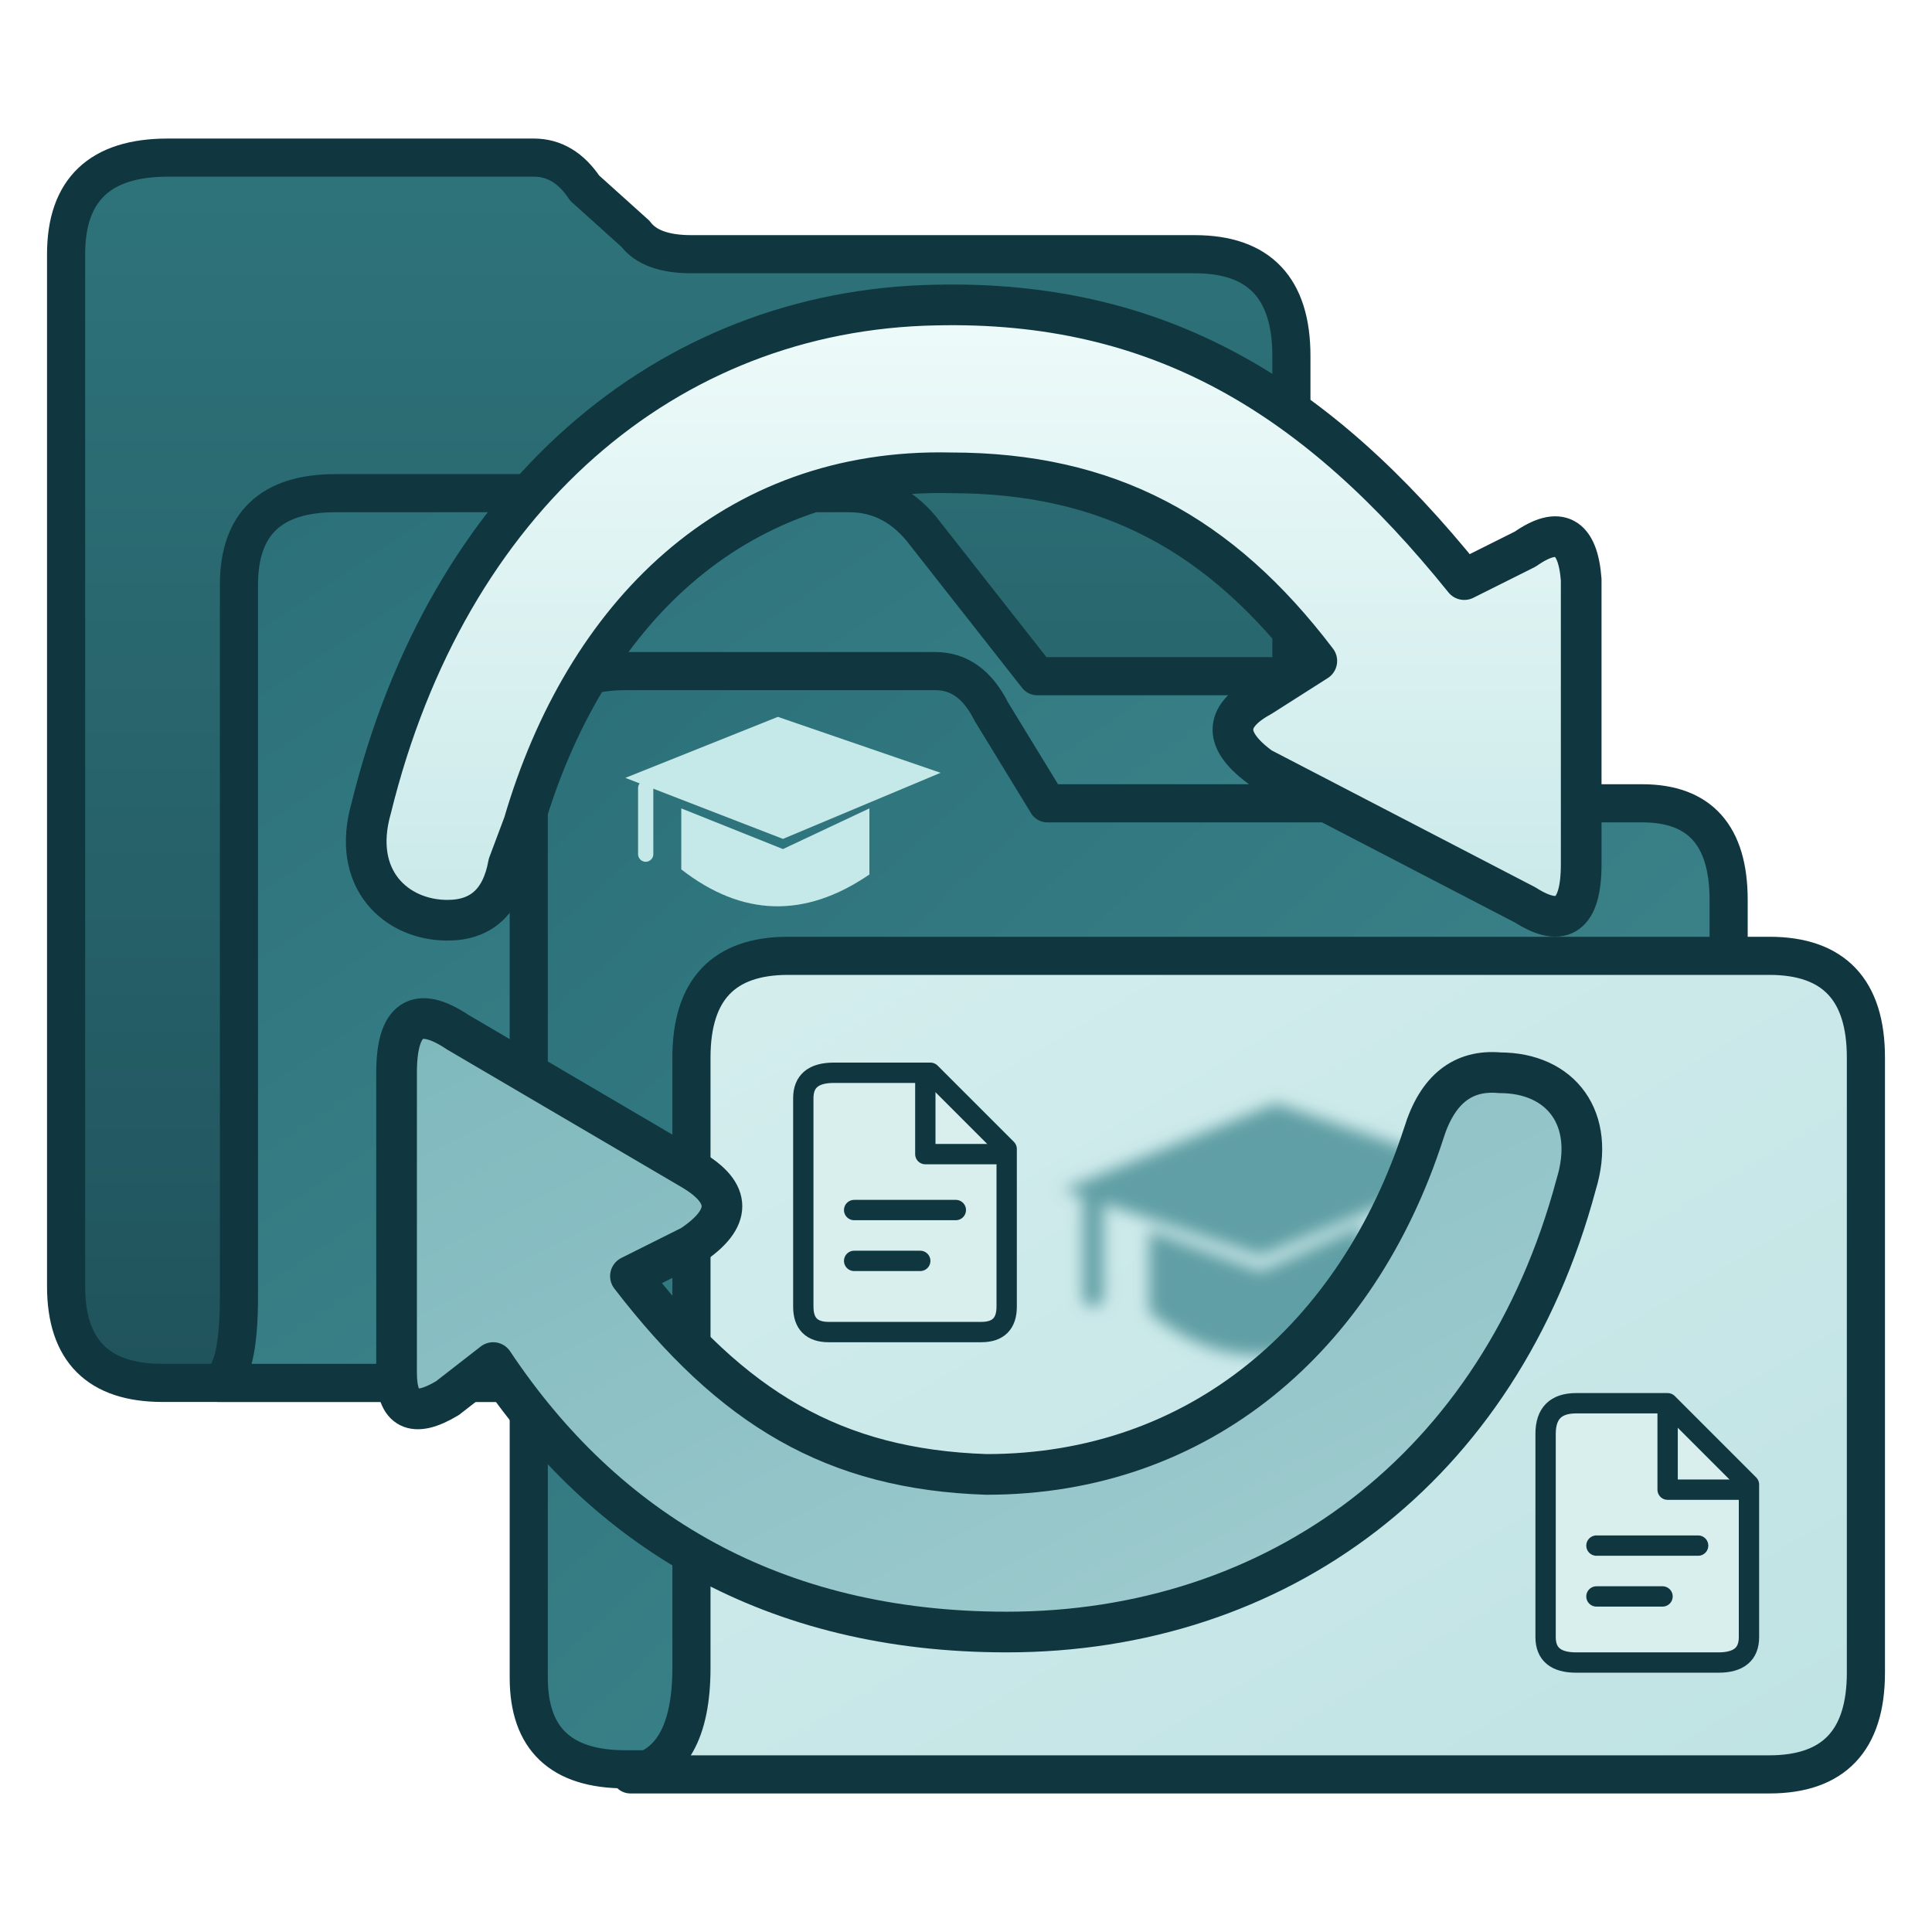
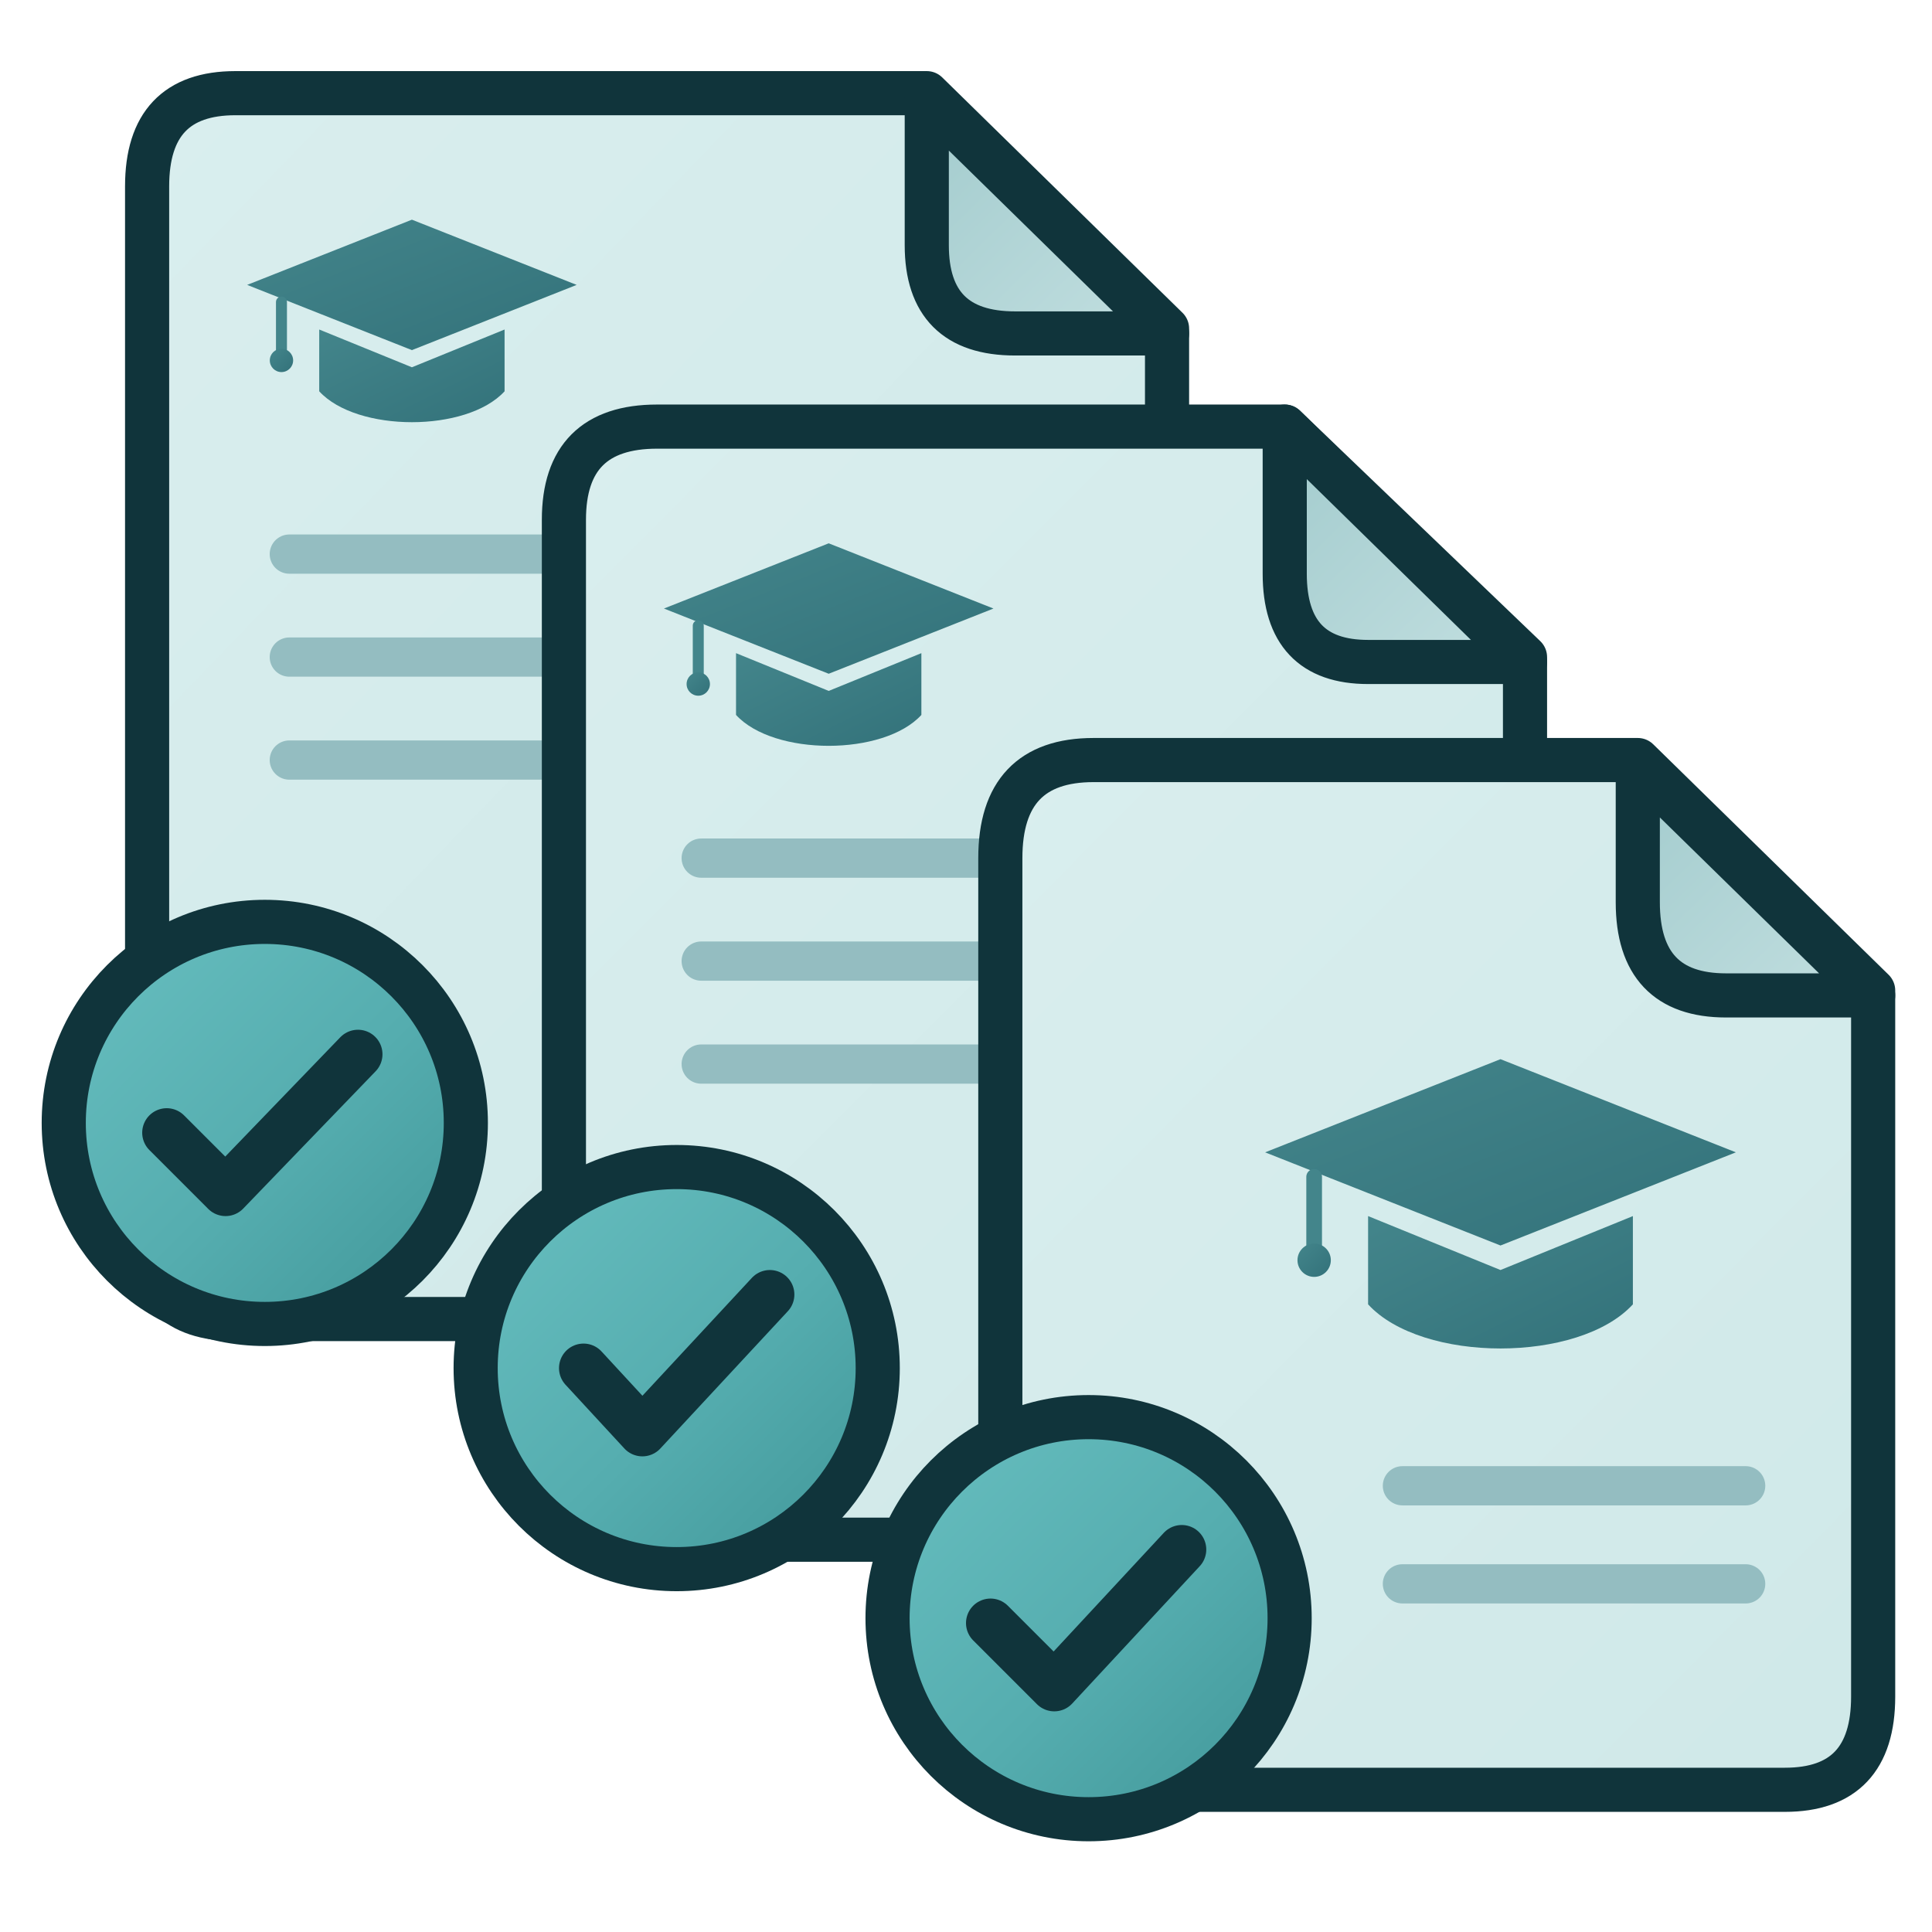
- <svg xmlns="http://www.w3.org/2000/svg" width="512" height="512" viewBox="322 97 380 380">
+ <svg xmlns="http://www.w3.org/2000/svg" width="512" height="512" viewBox="306 92 394 394" role="img" aria-labelledby="title desc">
  <defs>
-     <linearGradient id="back" x2="0" y2="1">
-       <stop stop-color="#2f747b" />
-       <stop offset="1" stop-color="#20535c" />
+     <linearGradient id="paper" x1="0" y1="0" x2="0.85" y2="1">
+       <stop stop-color="#d9eeee" />
+       <stop offset="1" stop-color="#d0e9e9" />
    </linearGradient>
-     <linearGradient id="middle" x2="1" y2="1">
-       <stop stop-color="#2b7079" />
-       <stop offset="1" stop-color="#438b91" />
+     <linearGradient id="fold" x1="0" y1="0" x2="1" y2="1">
+       <stop stop-color="#a2cbcd" />
+       <stop offset="1" stop-color="#c2dfe0" />
    </linearGradient>
-     <linearGradient id="front" x2="0.9" y2="1">
-       <stop stop-color="#d5eeee" />
-       <stop offset="1" stop-color="#c0e3e4" />
+     <linearGradient id="check" x1="0" y1="0" x2="1" y2="1">
+       <stop stop-color="#68bfc0" />
+       <stop offset="0.55" stop-color="#55adaf" />
+       <stop offset="1" stop-color="#409698" />
    </linearGradient>
-     <linearGradient id="topArrow" x2="0" y2="1">
-       <stop stop-color="#eefbfa" />
-       <stop offset="1" stop-color="#cae9e9" />
+     <linearGradient id="cap" x1="0" y1="0" x2="1" y2="1">
+       <stop stop-color="#43858b" />
+       <stop offset="1" stop-color="#33727a" />
    </linearGradient>
-     <linearGradient id="bottomArrow" x2="1" y2="1">
-       <stop stop-color="#7eb8bd" />
-       <stop offset="1" stop-color="#a3ced1" />
-     </linearGradient>
-     <filter id="soft" x="-20%" y="-20%" width="140%" height="140%">
-       <feGaussianBlur stdDeviation="1.5" />
-     </filter>
+     <g id="hat" fill="url(#cap)">
+       <path d="M-48 -7 L0 -26 L48 -7 L0 12 Z" />
+       <path d="M-27 6 L0 17 L27 6 V24 C16 36 -16 36 -27 24 Z" />
+       <path d="M-38 -2 V14" fill="none" stroke="#43858b" stroke-width="3.2" stroke-linecap="round" />
+       <circle cx="-38" cy="15" r="3.4" />
+     </g>
  </defs>
-   <g stroke="#103740" stroke-width="7.5" stroke-linecap="round" stroke-linejoin="round">
-     <path fill="url(#back)" d="M355 128 H427 Q433 128 437 134 L447 143 Q450 147 458 147 H557 Q576 147 576 167 V349 Q576 369 556 369 H354 Q335 369 335 350 V147 Q335 128 355 128 Z" />
-     <path fill="url(#middle)" d="M388 194 H489 Q498 194 504 202 L526 230 H610 Q627 230 627 250 V350 Q627 369 608 369 H365 Q369 367 369 352 V212 Q369 194 388 194 Z" />
-     <path fill="url(#middle)" d="M445 229 H506 Q513 229 517 237 L528 255 H645 Q662 255 662 274 V424 Q662 445 642 445 H445 Q426 445 426 427 V248 Q426 229 445 229 Z" />
+   <g stroke="#10343b" stroke-width="9" stroke-linejoin="round" stroke-linecap="round">
+     <path fill="url(#paper)" d="M354 111 H495 L544 159 V343 Q544 361 526 361 H354 Q336 361 336 343 V130 Q336 111 354 111 Z" />
+     <path fill="url(#fold)" d="M495 112 V142 Q495 160 513 160 H544 Z" />
  </g>
-   <g fill="#c5e8e8">
-     <path d="M445 250 L475 238 L507 249 L476 262 Z" />
-     <path d="M456 256 V268 Q474 282 493 269 V256 L476 264 Z" />
-     <path d="M449 252 V265" fill="none" stroke="#c5e8e8" stroke-width="3" stroke-linecap="round" />
+   <use href="#hat" transform="translate(390 155) scale(.70)" />
+   <g fill="none" stroke="#94bdc1" stroke-width="8" stroke-linecap="round">
+     <path d="M365 205 H455 M365 226 H455 M365 247 H455" />
  </g>
-   <path d="M410 278 C400 278 391 270 395 256 C410 195 453 158 506 157 C550 156 581 175 610 211 L622 205 Q632 198 633 211 V267 Q633 282 622 275 L570 248 Q559 240 570 234 L581 227 C562 202 540 190 509 190 C466 189 437 218 425 259 L422 267 Q420 278 410 278 Z" fill="url(#topArrow)" stroke="#103740" stroke-width="8" stroke-linejoin="round" />
-   <path d="M477 285 H670 Q689 285 689 305 V426 Q689 446 670 446 H446 Q458 444 458 425 V305 Q458 285 477 285 Z" fill="url(#front)" stroke="#103740" stroke-width="7.5" stroke-linejoin="round" />
-   <g fill="#609fa5" filter="url(#soft)">
-     <path d="M531 331 L573 314 L611 327 L570 344 Z" />
-     <path d="M548 339 V355 Q567 371 590 357 V338 L570 347 Z" />
-     <path d="M537 333 V352" stroke="#609fa5" stroke-width="4" stroke-linecap="round" />
+   <g stroke="#10343b" stroke-width="9" stroke-linejoin="round" stroke-linecap="round">
+     <path fill="url(#paper)" d="M440 179 H568 L617 226 V387 Q617 406 599 406 H440 Q421 406 421 387 V198 Q421 179 440 179 Z" />
+     <path fill="url(#fold)" d="M568 179 V209 Q568 227 585 227 H617 Z" />
  </g>
-   <g stroke="#103740" stroke-width="4" stroke-linecap="round" stroke-linejoin="round" fill="#d9efee">
-     <path d="M486 308 H505 L520 323 V354 Q520 359 515 359 H485 Q480 359 480 354 V313 Q480 308 486 308 Z" />
-     <path d="M504 309 V324 H519" fill="none" />
-     <path d="M490 335 H510 M490 345 H503" fill="none" />
-     <path d="M632 373 H650 L666 389 V419 Q666 424 660 424 H632 Q626 424 626 419 V379 Q626 373 632 373 Z" />
-     <path d="M650 375 V390 H665" fill="none" />
-     <path d="M636 401 H656 M636 411 H649" fill="none" />
+   <use href="#hat" transform="translate(475 221) scale(.70)" />
+   <g fill="none" stroke="#94bdc1" stroke-width="8" stroke-linecap="round">
+     <path d="M449 267 H541 M449 288 H541 M449 309 H541" />
  </g>
-   <path d="M400 367 V308 Q400 292 412 300 L458 327 Q470 334 458 342 L446 348 C466 374 486 386 516 387 C558 387 589 360 602 320 Q606 307 617 308 C629 308 636 317 632 330 C617 386 573 418 520 418 C474 418 441 398 419 365 L410 372 Q400 378 400 367 Z" fill="url(#bottomArrow)" stroke="#103740" stroke-width="8" stroke-linecap="round" stroke-linejoin="round" />
+   <g stroke="#10343b" stroke-width="9" stroke-linejoin="round" stroke-linecap="round">
+     <path fill="url(#paper)" d="M529 247 H640 L688 294 V438 Q688 457 670 457 H529 Q510 457 510 438 V267 Q510 247 529 247 Z" />
+     <path fill="url(#fold)" d="M640 248 V276 Q640 295 658 295 H688 Z" />
+   </g>
+   <use href="#hat" transform="translate(612 334)" />
+   <g fill="none" stroke="#94bdc1" stroke-width="8" stroke-linecap="round">
+     <path d="M592 395 H662 M592 415 H662" />
+   </g>
+   <g fill="url(#check)" stroke="#10343b" stroke-width="9">
+     <circle cx="360" cy="321" r="41" />
+     <circle cx="444" cy="371" r="41" />
+     <circle cx="528" cy="422" r="41" />
+   </g>
+   <g fill="none" stroke="#10343b" stroke-width="10" stroke-linecap="round" stroke-linejoin="round">
+     <path d="M340 323 L352 335 L379 307" />
+     <path d="M425 371 L437 384 L463 356" />
+     <path d="M508 423 L521 436 L547 408" />
+   </g>
</svg>
